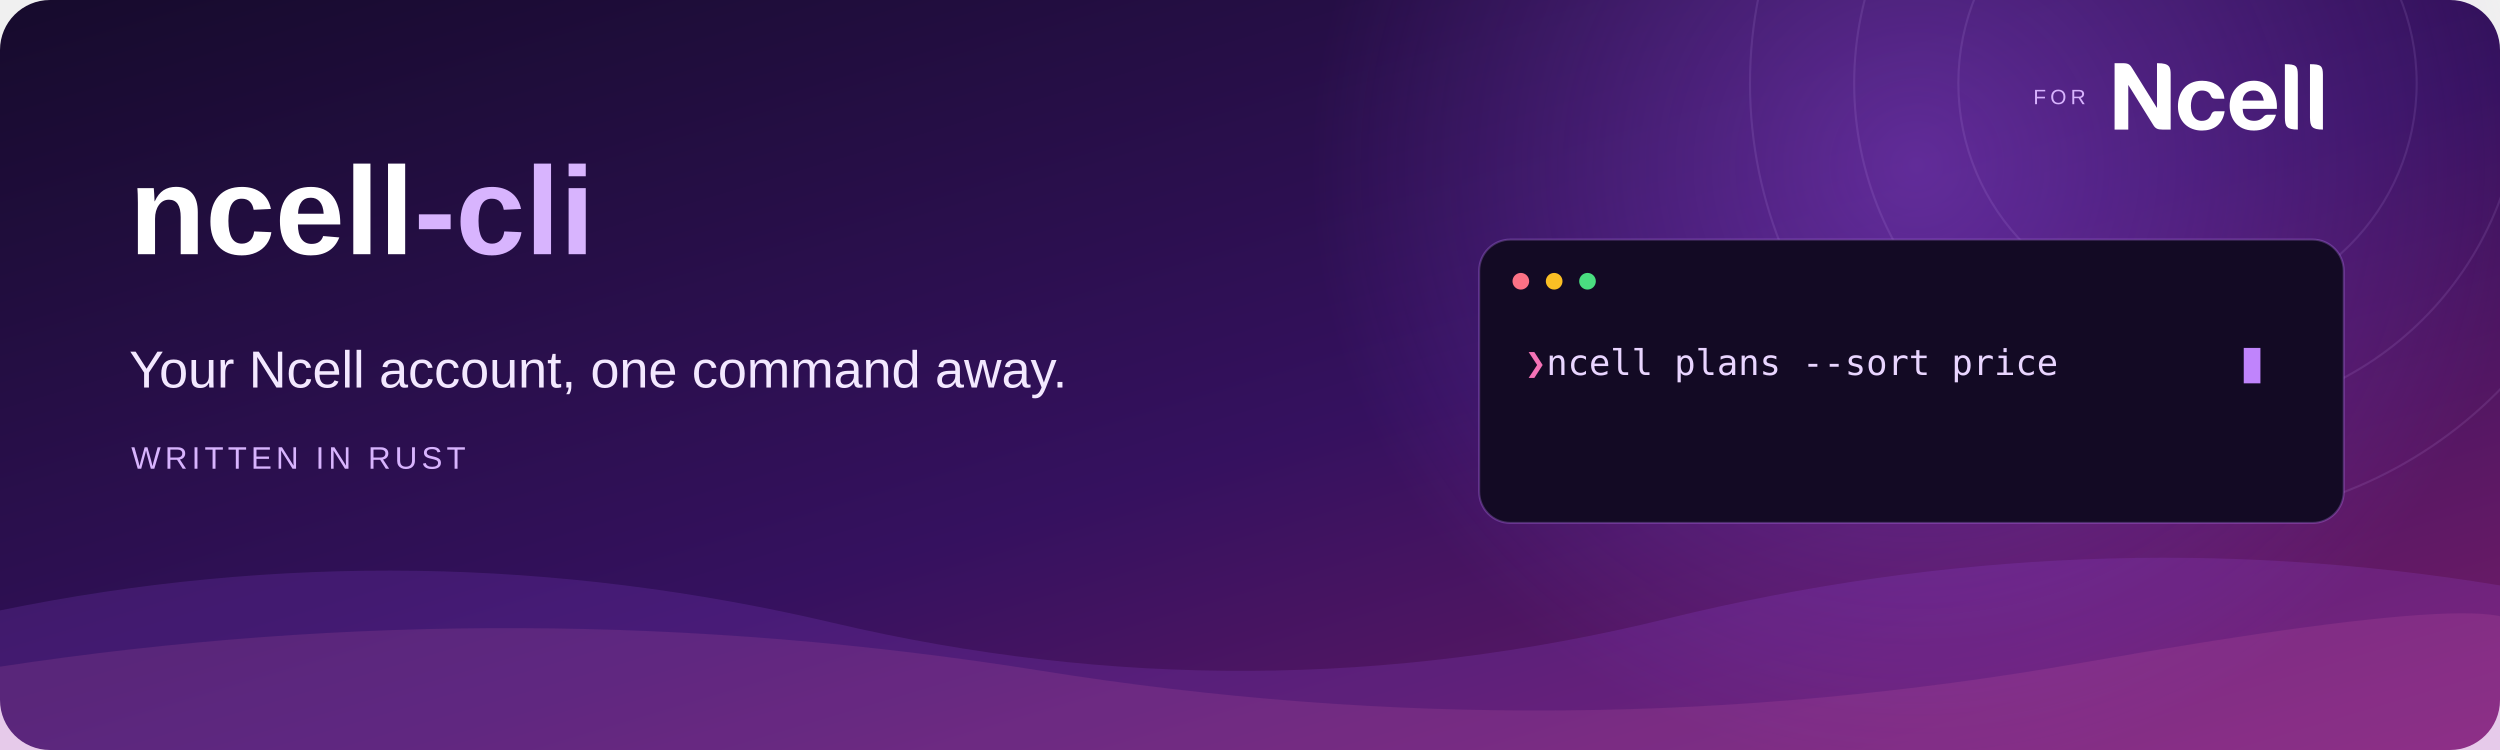
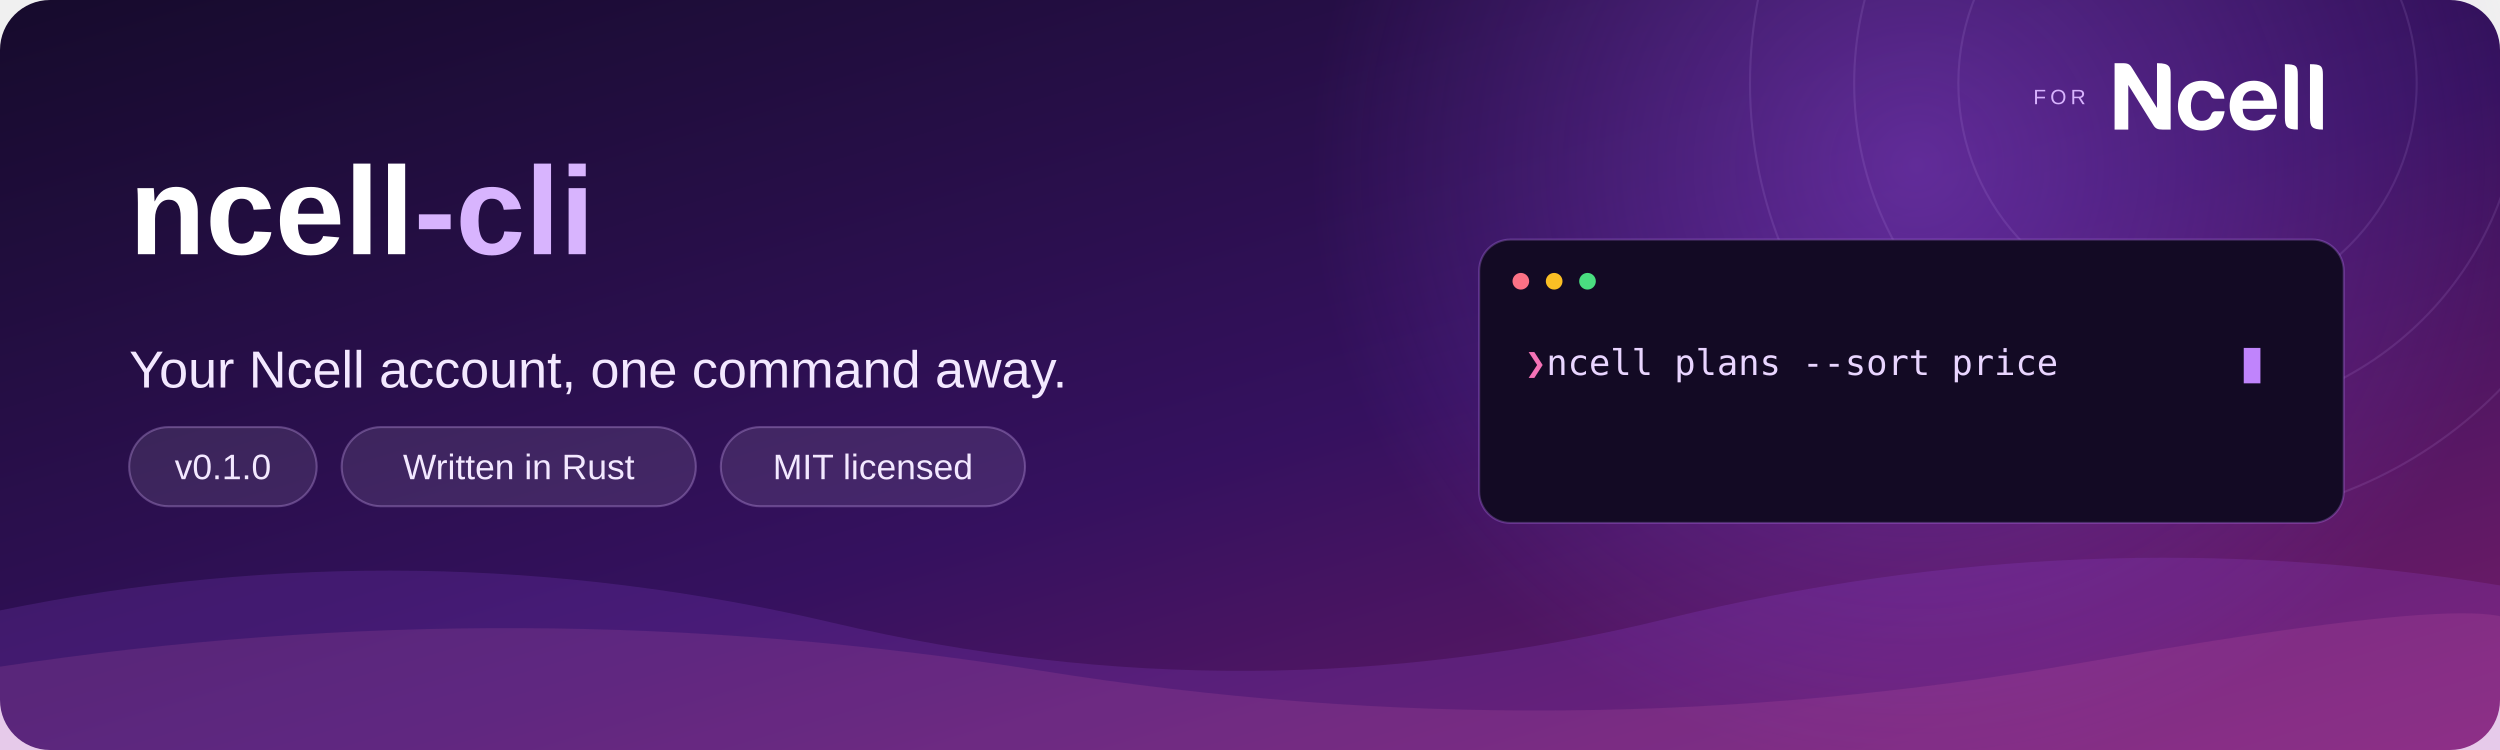
- <svg xmlns="http://www.w3.org/2000/svg" width="1200" height="360" viewBox="0 0 1200 360" role="img" aria-label="ncell-cli. Your Ncell account, one command away. Written in Rust.">
+ <svg xmlns="http://www.w3.org/2000/svg" width="1200" height="360" viewBox="0 0 1200 360" role="img" aria-label="ncell-cli. Your Ncell account, one command away. v0.1.0. Written in Rust. MIT licensed.">
  <defs>
    <linearGradient id="bg" x2="1" y2="1">
      <stop stop-color="#160b2c" />
      <stop offset=".55" stop-color="#35115f" />
      <stop offset="1" stop-color="#771d68" />
    </linearGradient>
    <radialGradient id="glow">
      <stop stop-color="#a855f7" stop-opacity=".4" />
      <stop offset="1" stop-color="#a855f7" stop-opacity="0" />
    </radialGradient>
  </defs>
  <rect width="1200" height="360" rx="24" fill="url(#bg)" />
  <circle cx="920" cy="80" r="290" fill="url(#glow)" />
  <g fill="none" stroke="#d8b4fe" opacity=".12">
    <circle cx="1050" cy="40" r="110" />
    <circle cx="1050" cy="40" r="160" />
    <circle cx="1050" cy="40" r="210" />
  </g>
  <text x="62" y="122" font-family="Segoe UI,Arial,sans-serif" font-size="60" font-weight="700" fill="white">ncell<tspan fill="#d8b4fe">-cli</tspan>
  </text>
  <text x="62" y="186" font-family="Segoe UI,Arial,sans-serif" font-size="25" fill="#f3e8ff">Your Ncell account, one command away.</text>
-   <text x="63" y="225" font-family="Segoe UI,Arial,sans-serif" font-size="15" letter-spacing="2" fill="#d8b4fe">WRITTEN IN RUST</text>
+   <g transform="translate(62 205)" font-family="Segoe UI,Arial,sans-serif" font-size="17" text-anchor="middle" fill="#f3e8ff">
+     <rect x="0" width="90" height="38" rx="19" fill="#fff" fill-opacity=".09" stroke="#d8b4fe" stroke-opacity=".3" />
+     <text x="45" y="25">v0.1.0</text>
+     <rect x="102" width="170" height="38" rx="19" fill="#fff" fill-opacity=".09" stroke="#d8b4fe" stroke-opacity=".3" />
+     <text x="187" y="25">Written in Rust</text>
+     <rect x="284" width="146" height="38" rx="19" fill="#fff" fill-opacity=".09" stroke="#d8b4fe" stroke-opacity=".3" />
+     <text x="357" y="25">MIT licensed</text>
+   </g>
  <g transform="translate(710 115)">
    <rect width="415" height="136" rx="15" fill="#130a24" stroke="#c084fc" stroke-opacity=".3" />
    <g transform="translate(20 20)">
      <circle r="4" fill="#fb7185" />
      <circle cx="16" r="4" fill="#fbbf24" />
      <circle cx="32" r="4" fill="#4ade80" />
    </g>
    <text x="22" y="65" font-family="Consolas,monospace" font-size="17" fill="#e9d5ff">
      <tspan fill="#f472b6">❯ </tspan>ncell plans --sort price</text>
    <rect x="367" y="52" width="8" height="17" fill="#c084fc" />
  </g>
  <path d="M0 293Q200 252 400 299T800 297T1200 281V360H0Z" fill="#a855f7" opacity=".16" />
  <path d="M0 320Q250 282 500 322T1000 318T1200 312V360H0Z" fill="#f472b6" opacity=".13" />
  <text x="976" y="50" fill="#d8b4fe" font-family="Segoe UI,Arial,sans-serif" font-size="10" letter-spacing="2">FOR</text>
  <svg x="1015" y="30" width="100" height="33" viewBox="0 0 113.22 36.62">
    <path fill="#fff" d="M75.68,9.54c-8.14,0-13.15,6.18-13.15,13.58,0,6.4,3.67,13.49,13.15,13.49,8.6,0,11.05-5.52,12.04-8.61h-4.49c-1.03,0-1.78.41-2.48,1.28-.3.34-1.8,2.05-4.82,2.05-6.12,0-6.21-4.85-6.32-6.52h18.57c.52-7.45-3.42-15.28-12.49-15.28ZM69.6,20.34c0-.52.41-5.48,5.87-5.48,3.62,0,4.94,2.05,5.62,5.48h-11.49Z" />
    <path fill="#fff" d="M92.55.55v28.96c.06,4.88.95,6.58,7.03,6.58V6.26c-.05-4.81-.98-5.71-7.03-5.71Z" />
    <path fill="#fff" d="M106.19.55v28.96c.06,4.88.95,6.58,7.03,6.58V6.26c-.05-4.81-.98-5.71-7.03-5.71Z" />
    <path fill="#fff" d="M54.79,26.11s-1.61-.06-2.22,1.64c-.88,2.42-2.49,3.59-5.22,3.59-4.25,0-5.87-4.05-5.87-8.21,0-3.95,1.67-8.26,6.03-8.26,2.72,0,4.16,1.22,4.78,2.8.34.86.84,1.64,2.4,1.64h4.97c-.38-6.65-6.09-9.76-12.1-9.76-8.86,0-13.13,6.42-13.13,13.89,0,8.36,5.8,13.18,12.98,13.18,6.28,0,11.41-3.15,12.4-10.5h-5Z" />
    <path fill="#fff" d="M30.48,36.08h-4.49c-2.66,0-3.82-.61-4.91-2.37-1.02-1.63-13.54-21.78-13.54-21.78h-.1v24.16H0V0h4.5C7.91,0,8.51,1.01,9.84,3.15c1.33,2.14,13.11,21.06,13.11,21.06h.1V0h.38c6.54,0,7.04,2.17,7.04,6.28v29.8Z" />
  </svg>
</svg>
